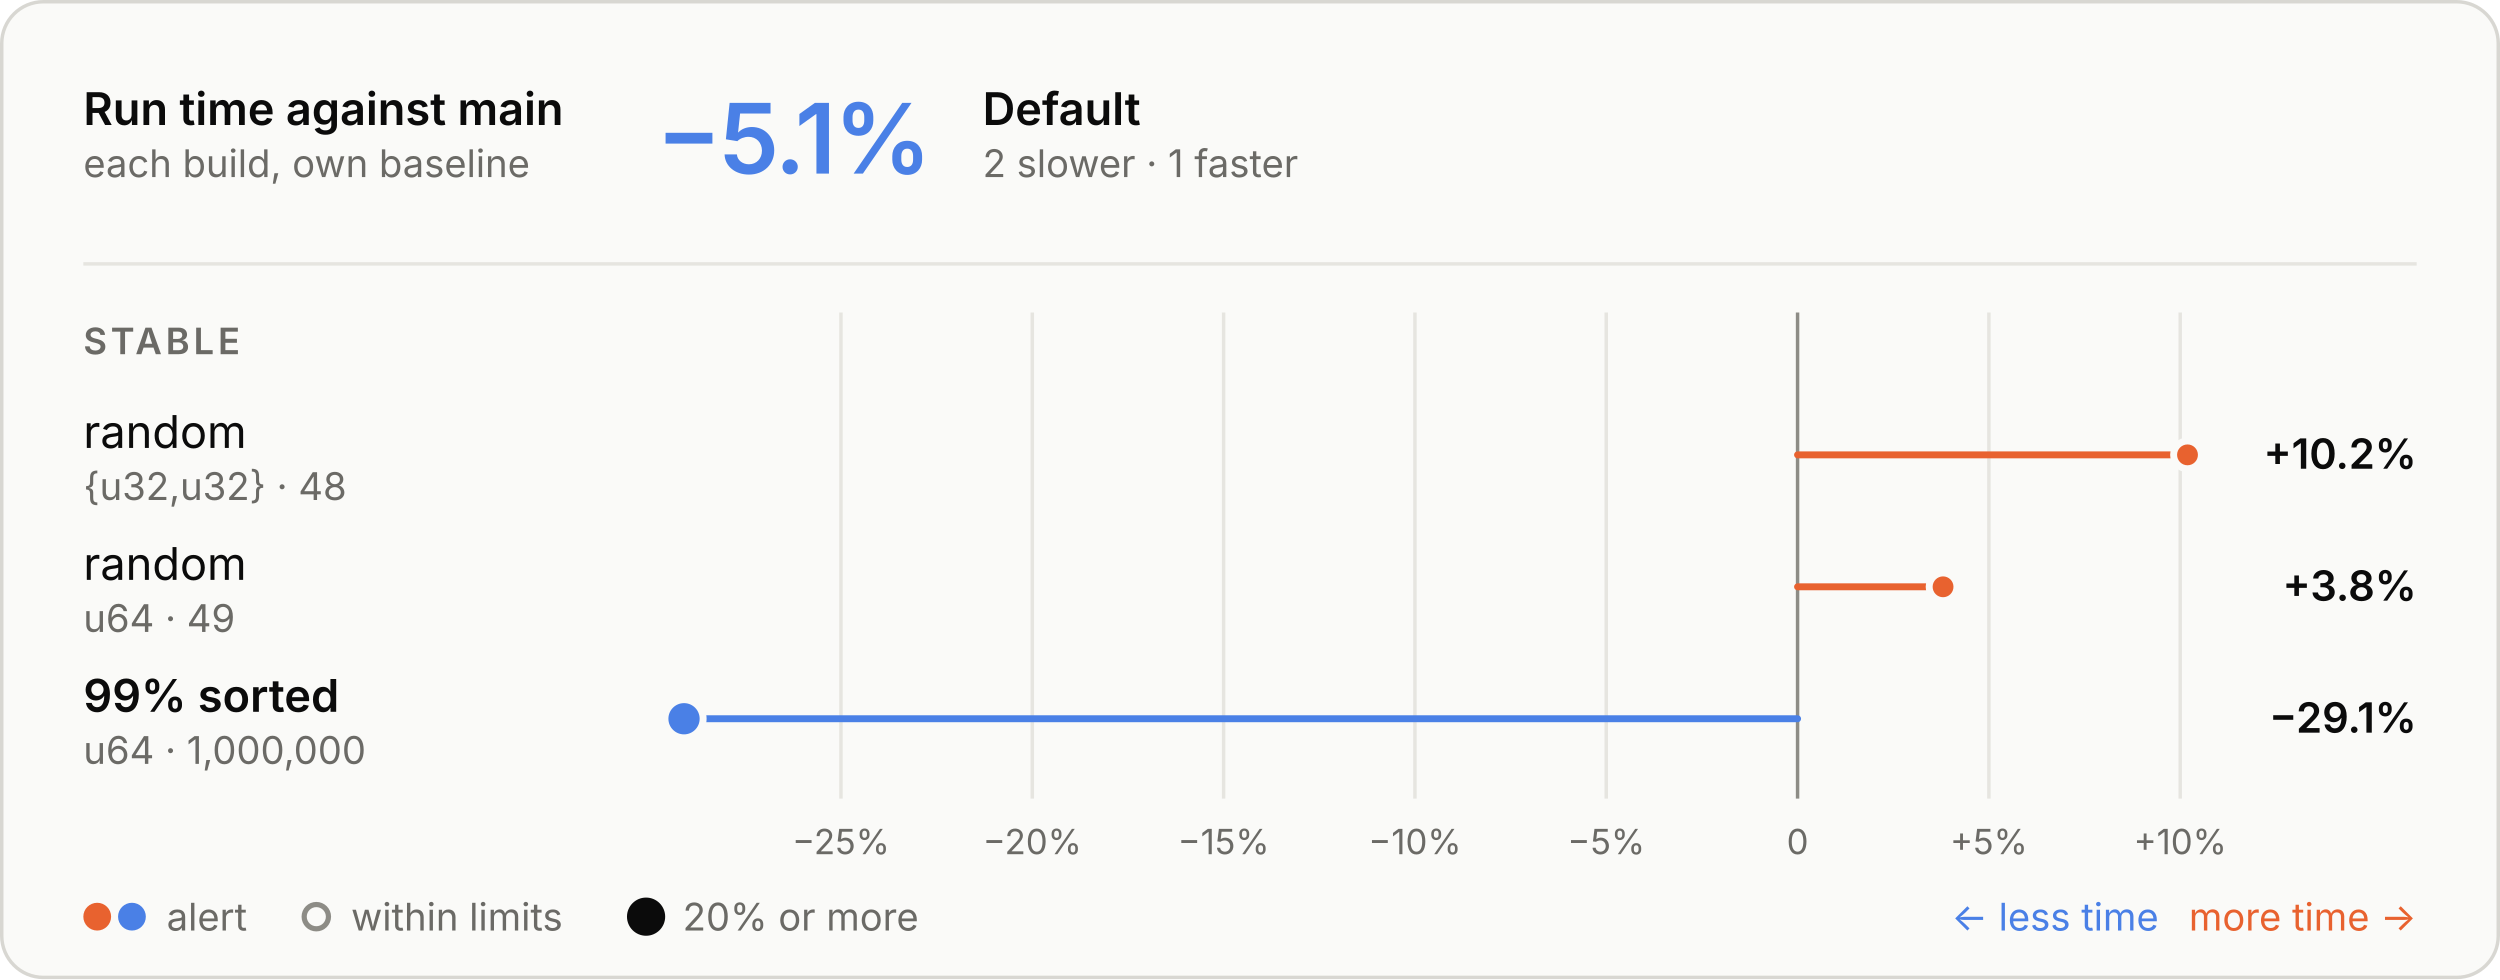
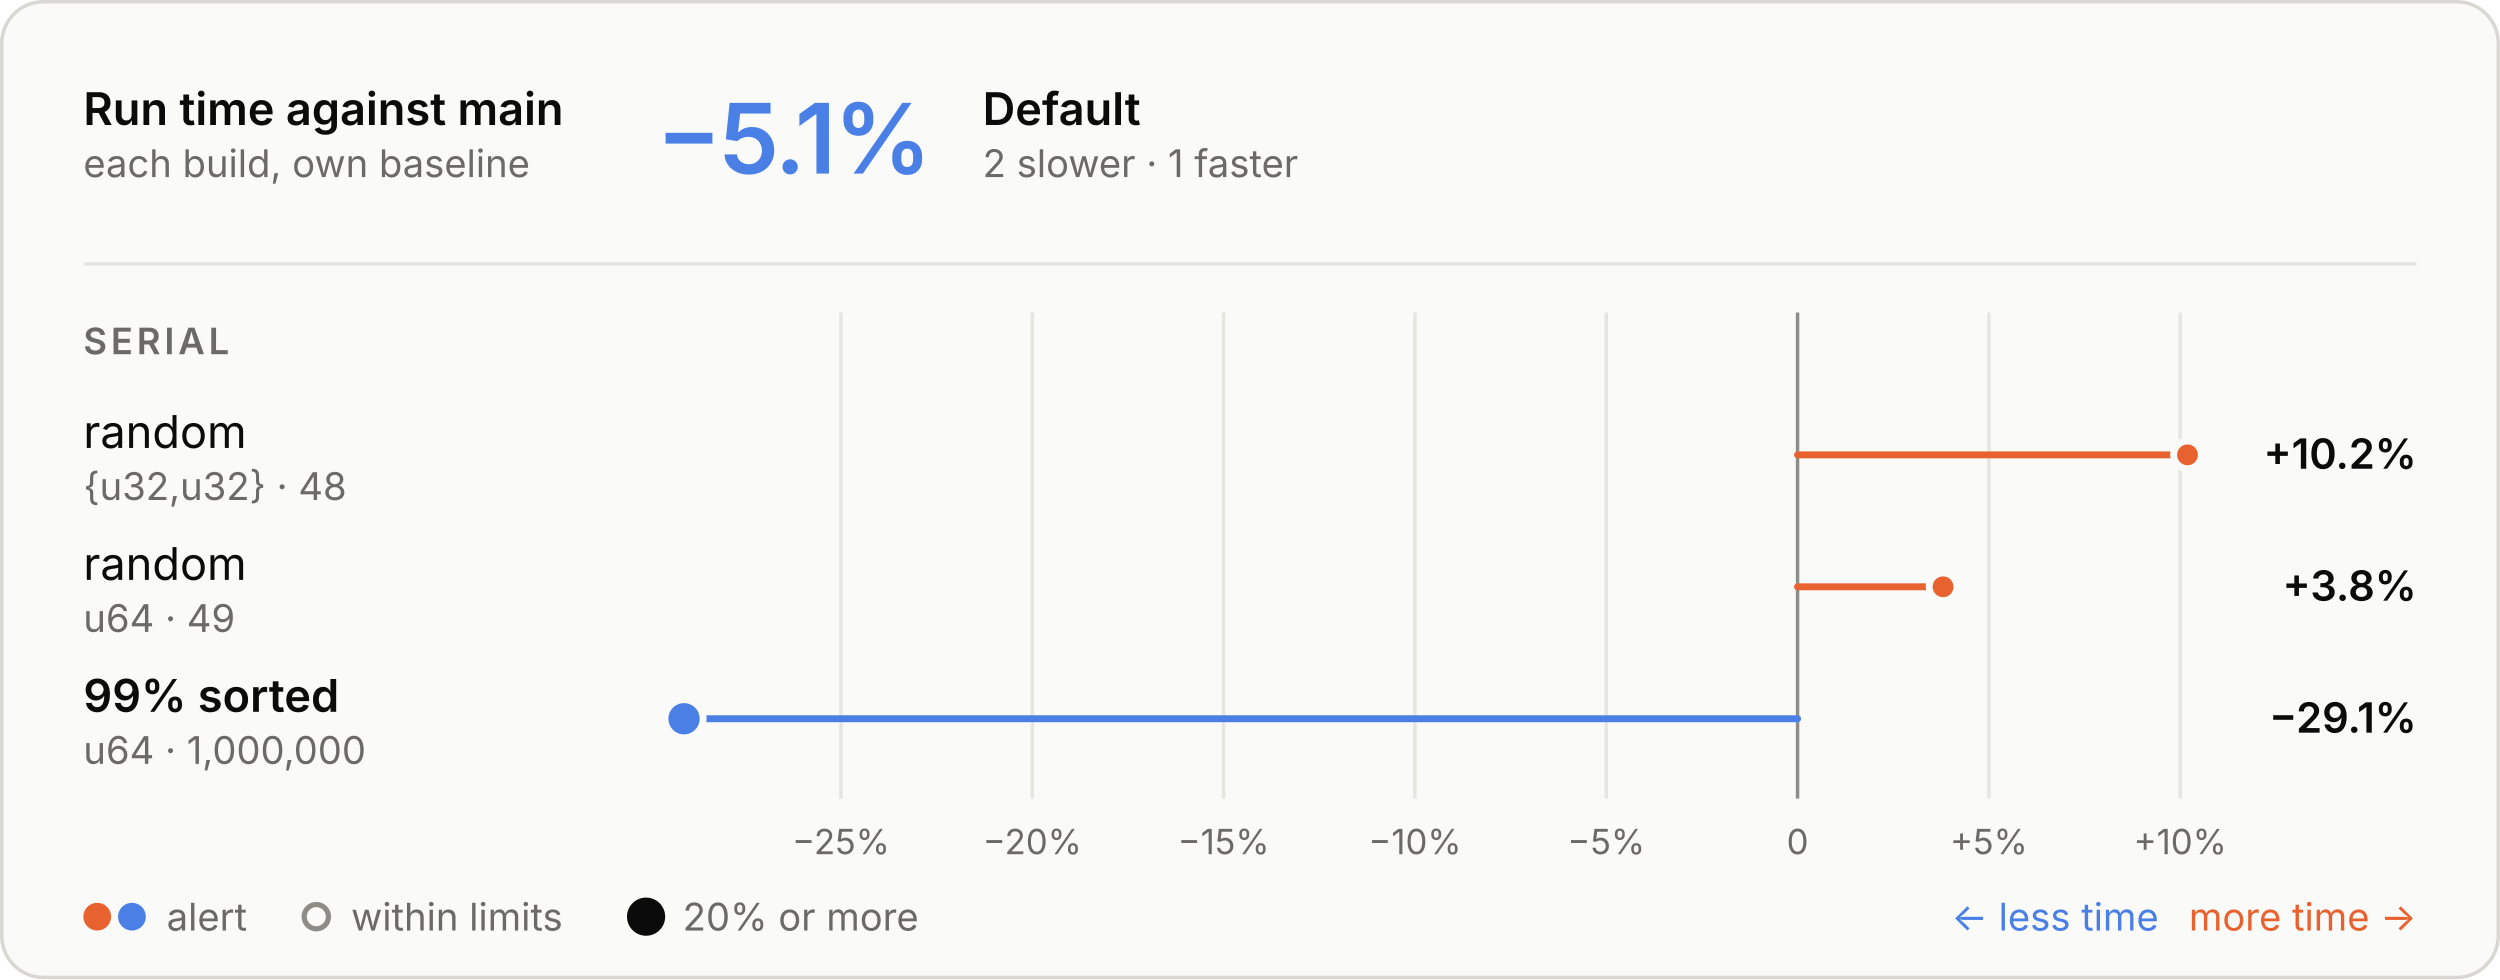
<svg xmlns="http://www.w3.org/2000/svg" viewBox="0 0 720 282" width="720" height="282" role="img" aria-labelledby="t d">
  <style>
  .panel { fill: #fafaf8; stroke: #d8d7d2; } .ring { stroke: #fafaf8; }
  .ink { fill: #0b0b0b; } .muted { fill: #6b6a66; } .rule { stroke: #e6e5e0; } .axis { stroke: #8d8c86; }
  .tag { fill: none; stroke: #c9c8c2; }
  .slower { fill: #e8622f; } .faster { fill: #4a80e6; }
  .stem-slower { stroke: #e8622f; } .stem-faster { stroke: #4a80e6; }
  .within { fill: #fafaf8; stroke: #8d8c86; }
  text { font-family: Inter, -apple-system, BlinkMacSystemFont, "Segoe UI", Helvetica, Arial, sans-serif; font-size: 13px; font-feature-settings: "tnum", "cv11"; }
  .val { font-size: 12px; } .sub { font-size: 11px; } .tiny { font-size: 10px; } .strong { font-weight: 600; }
  .hero { font-size: 28px; font-weight: 600; letter-spacing: -0.6px; font-feature-settings: "pnum"; }
  .stat { font-size: 18px; font-weight: 600; }
  .caps { font-size: 10.5px; font-weight: 600; letter-spacing: 1.1px; }
  @media (prefers-color-scheme: dark) {
    .panel { fill: #1e1e1d; stroke: #3a3a37; } .ring { stroke: #1e1e1d; }
    .ink { fill: #e8e7e3; } .muted { fill: #a3a29b; } .rule { stroke: #30302e; } .axis { stroke: #6f6e69; }
    .tag { stroke: #4a4a46; }
    .within { fill: #1e1e1d; stroke: #6f6e69; }
  }
</style>
  <rect class="panel" x="0.5" y="0.5" width="719" height="281" rx="12" />
  <text class="ink strong" x="24.0" y="36.0">Run time against main</text>
  <text class="muted sub" x="24.0" y="51.0">each build, own baseline</text>
  <text class="hero faster" x="189.0" y="50.0">−5.1%</text>
  <text class="ink strong" x="283.0" y="36.0">Default</text>
  <text class="muted sub" x="283.0" y="51.0">2 slower · 1 faster</text>
  <line class="rule" x1="24" x2="696" y1="76" y2="76" stroke-width="1" />
  <line class="rule" x1="462.6" x2="462.6" y1="90" y2="230" stroke-width="1" />
  <text class="muted tiny" x="462.6" y="246.0" text-anchor="middle">−5%</text>
  <line class="rule" x1="407.5" x2="407.5" y1="90" y2="230" stroke-width="1" />
  <text class="muted tiny" x="407.5" y="246.0" text-anchor="middle">−10%</text>
  <line class="rule" x1="352.4" x2="352.4" y1="90" y2="230" stroke-width="1" />
  <text class="muted tiny" x="352.4" y="246.0" text-anchor="middle">−15%</text>
  <line class="rule" x1="297.3" x2="297.3" y1="90" y2="230" stroke-width="1" />
  <text class="muted tiny" x="297.3" y="246.0" text-anchor="middle">−20%</text>
  <line class="rule" x1="242.2" x2="242.2" y1="90" y2="230" stroke-width="1" />
  <text class="muted tiny" x="242.2" y="246.0" text-anchor="middle">−25%</text>
  <line class="rule" x1="572.8" x2="572.8" y1="90" y2="230" stroke-width="1" />
  <text class="muted tiny" x="572.8" y="246.0" text-anchor="middle">+5%</text>
  <line class="rule" x1="627.9" x2="627.9" y1="90" y2="230" stroke-width="1" />
  <text class="muted tiny" x="627.9" y="246.0" text-anchor="middle">+10%</text>
  <line class="axis" x1="517.7" x2="517.7" y1="90" y2="230" stroke-width="1" />
  <text class="muted tiny" x="517.7" y="246.0" text-anchor="middle">0</text>
-   <text class="caps muted" x="24.0" y="102.0">STABLE</text>
+   <text class="caps muted" x="24.0" y="102.0">SERIAL</text>
  <text class="ink" x="24.0" y="129.0">random</text>
  <text class="muted sub" x="24.0" y="144.0">{u32,u32} · 48</text>
  <line class="stem-slower" x1="517.7" x2="630.0" y1="131" y2="131" stroke-width="2" stroke-linecap="round" />
  <circle class="slower ring" cx="630.0" cy="131" r="4" stroke-width="2" />
  <text class="val ink strong" x="696.0" y="135.0" text-anchor="end">+10.2%</text>
  <text class="ink" x="24.0" y="167.0">random</text>
  <text class="muted sub" x="24.0" y="182.0">u64 · 49</text>
  <line class="stem-slower" x1="517.7" x2="559.6" y1="169" y2="169" stroke-width="2" stroke-linecap="round" />
  <circle class="slower ring" cx="559.6" cy="169" r="4" stroke-width="2" />
  <text class="val ink strong" x="696.0" y="173.0" text-anchor="end">+3.8%</text>
  <text class="ink strong" x="24.0" y="205.0">99% sorted</text>
  <text class="muted sub" x="24.0" y="220.0">u64 · 1,000,000</text>
  <line class="stem-faster" x1="517.7" x2="197.0" y1="207" y2="207" stroke-width="2" stroke-linecap="round" />
  <circle class="faster ring" cx="197.0" cy="207" r="5.5" stroke-width="2" />
  <text class="val ink strong" x="696.0" y="211.0" text-anchor="end">−29.1%</text>
  <circle class="slower" cx="28" cy="264" r="4" />
  <circle class="faster" cx="38" cy="264" r="4" />
  <text class="muted sub" x="48.0" y="268.0">alert</text>
  <circle class="within" cx="91.1" cy="264" r="3.5" stroke-width="1.5" />
  <text class="muted sub" x="101.1" y="268.0">within limits</text>
  <circle class="ink" cx="186.07" cy="264" r="5.5" />
  <text class="muted sub" x="196.6" y="268.0">20% or more</text>
  <text class="slower sub" x="696.0" y="268.0" text-anchor="end">more time →</text>
  <text class="faster sub" x="621.7" y="268.0" text-anchor="end">← less time</text>
</svg>
